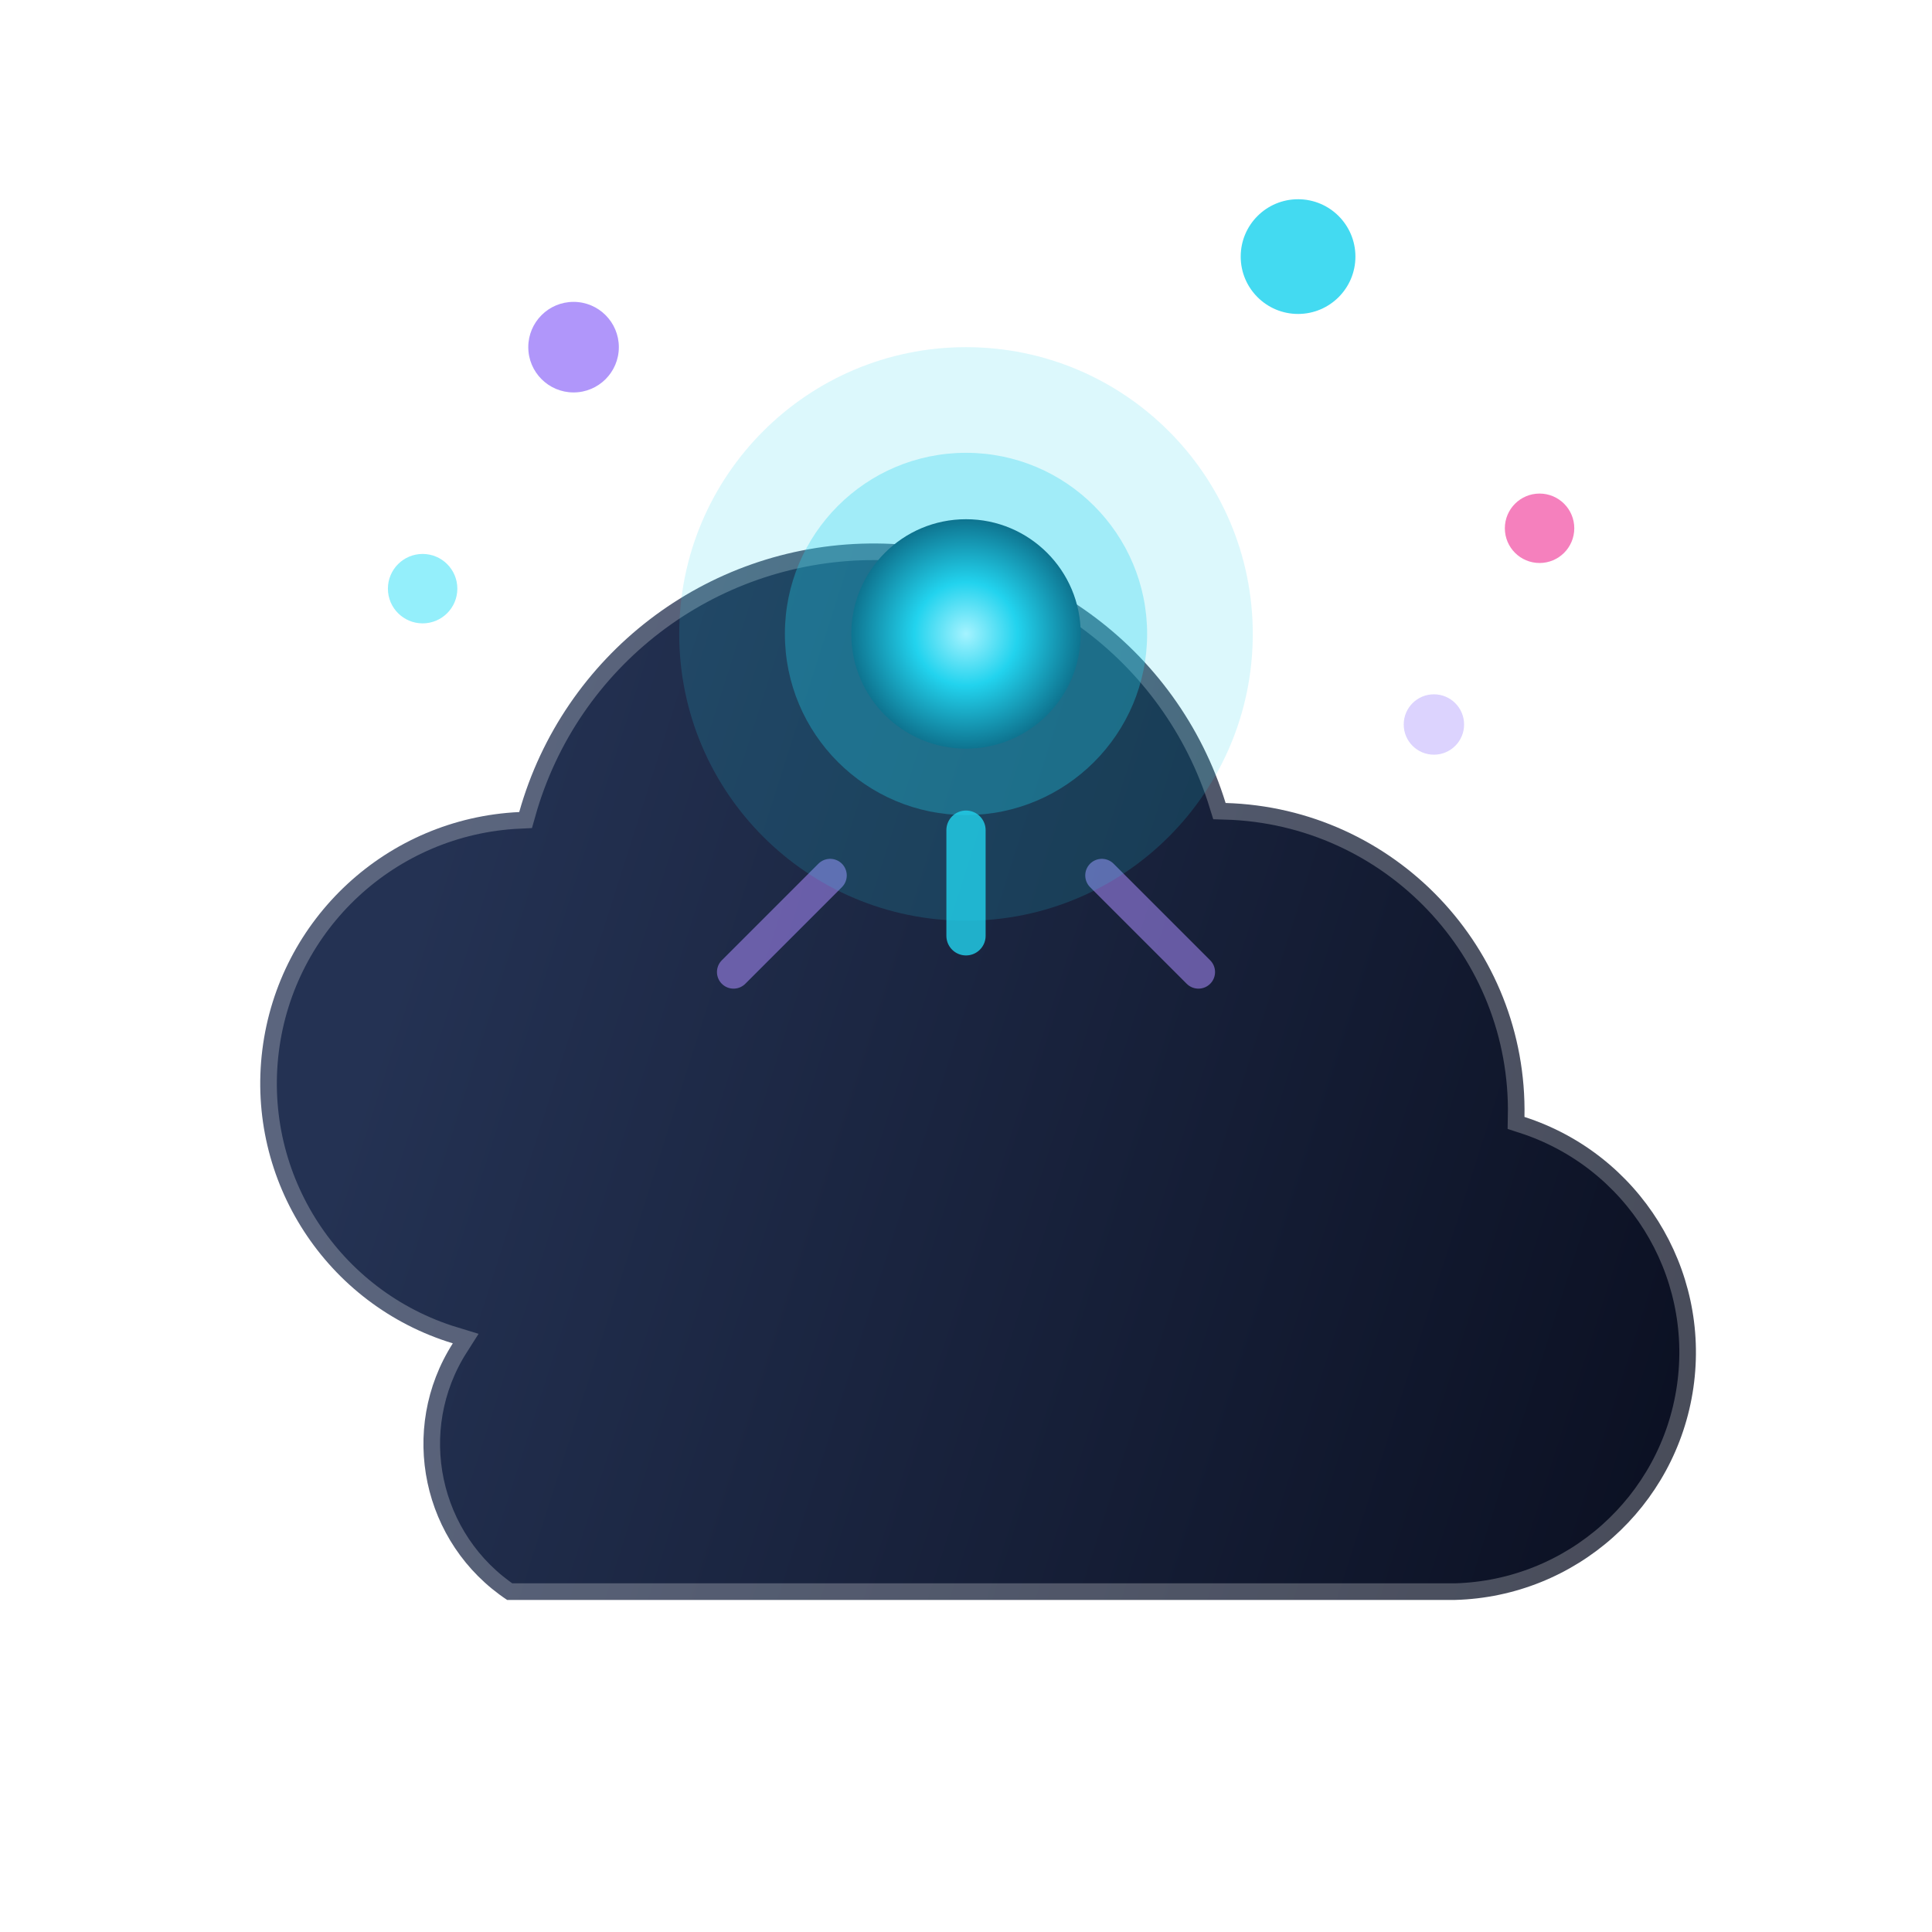
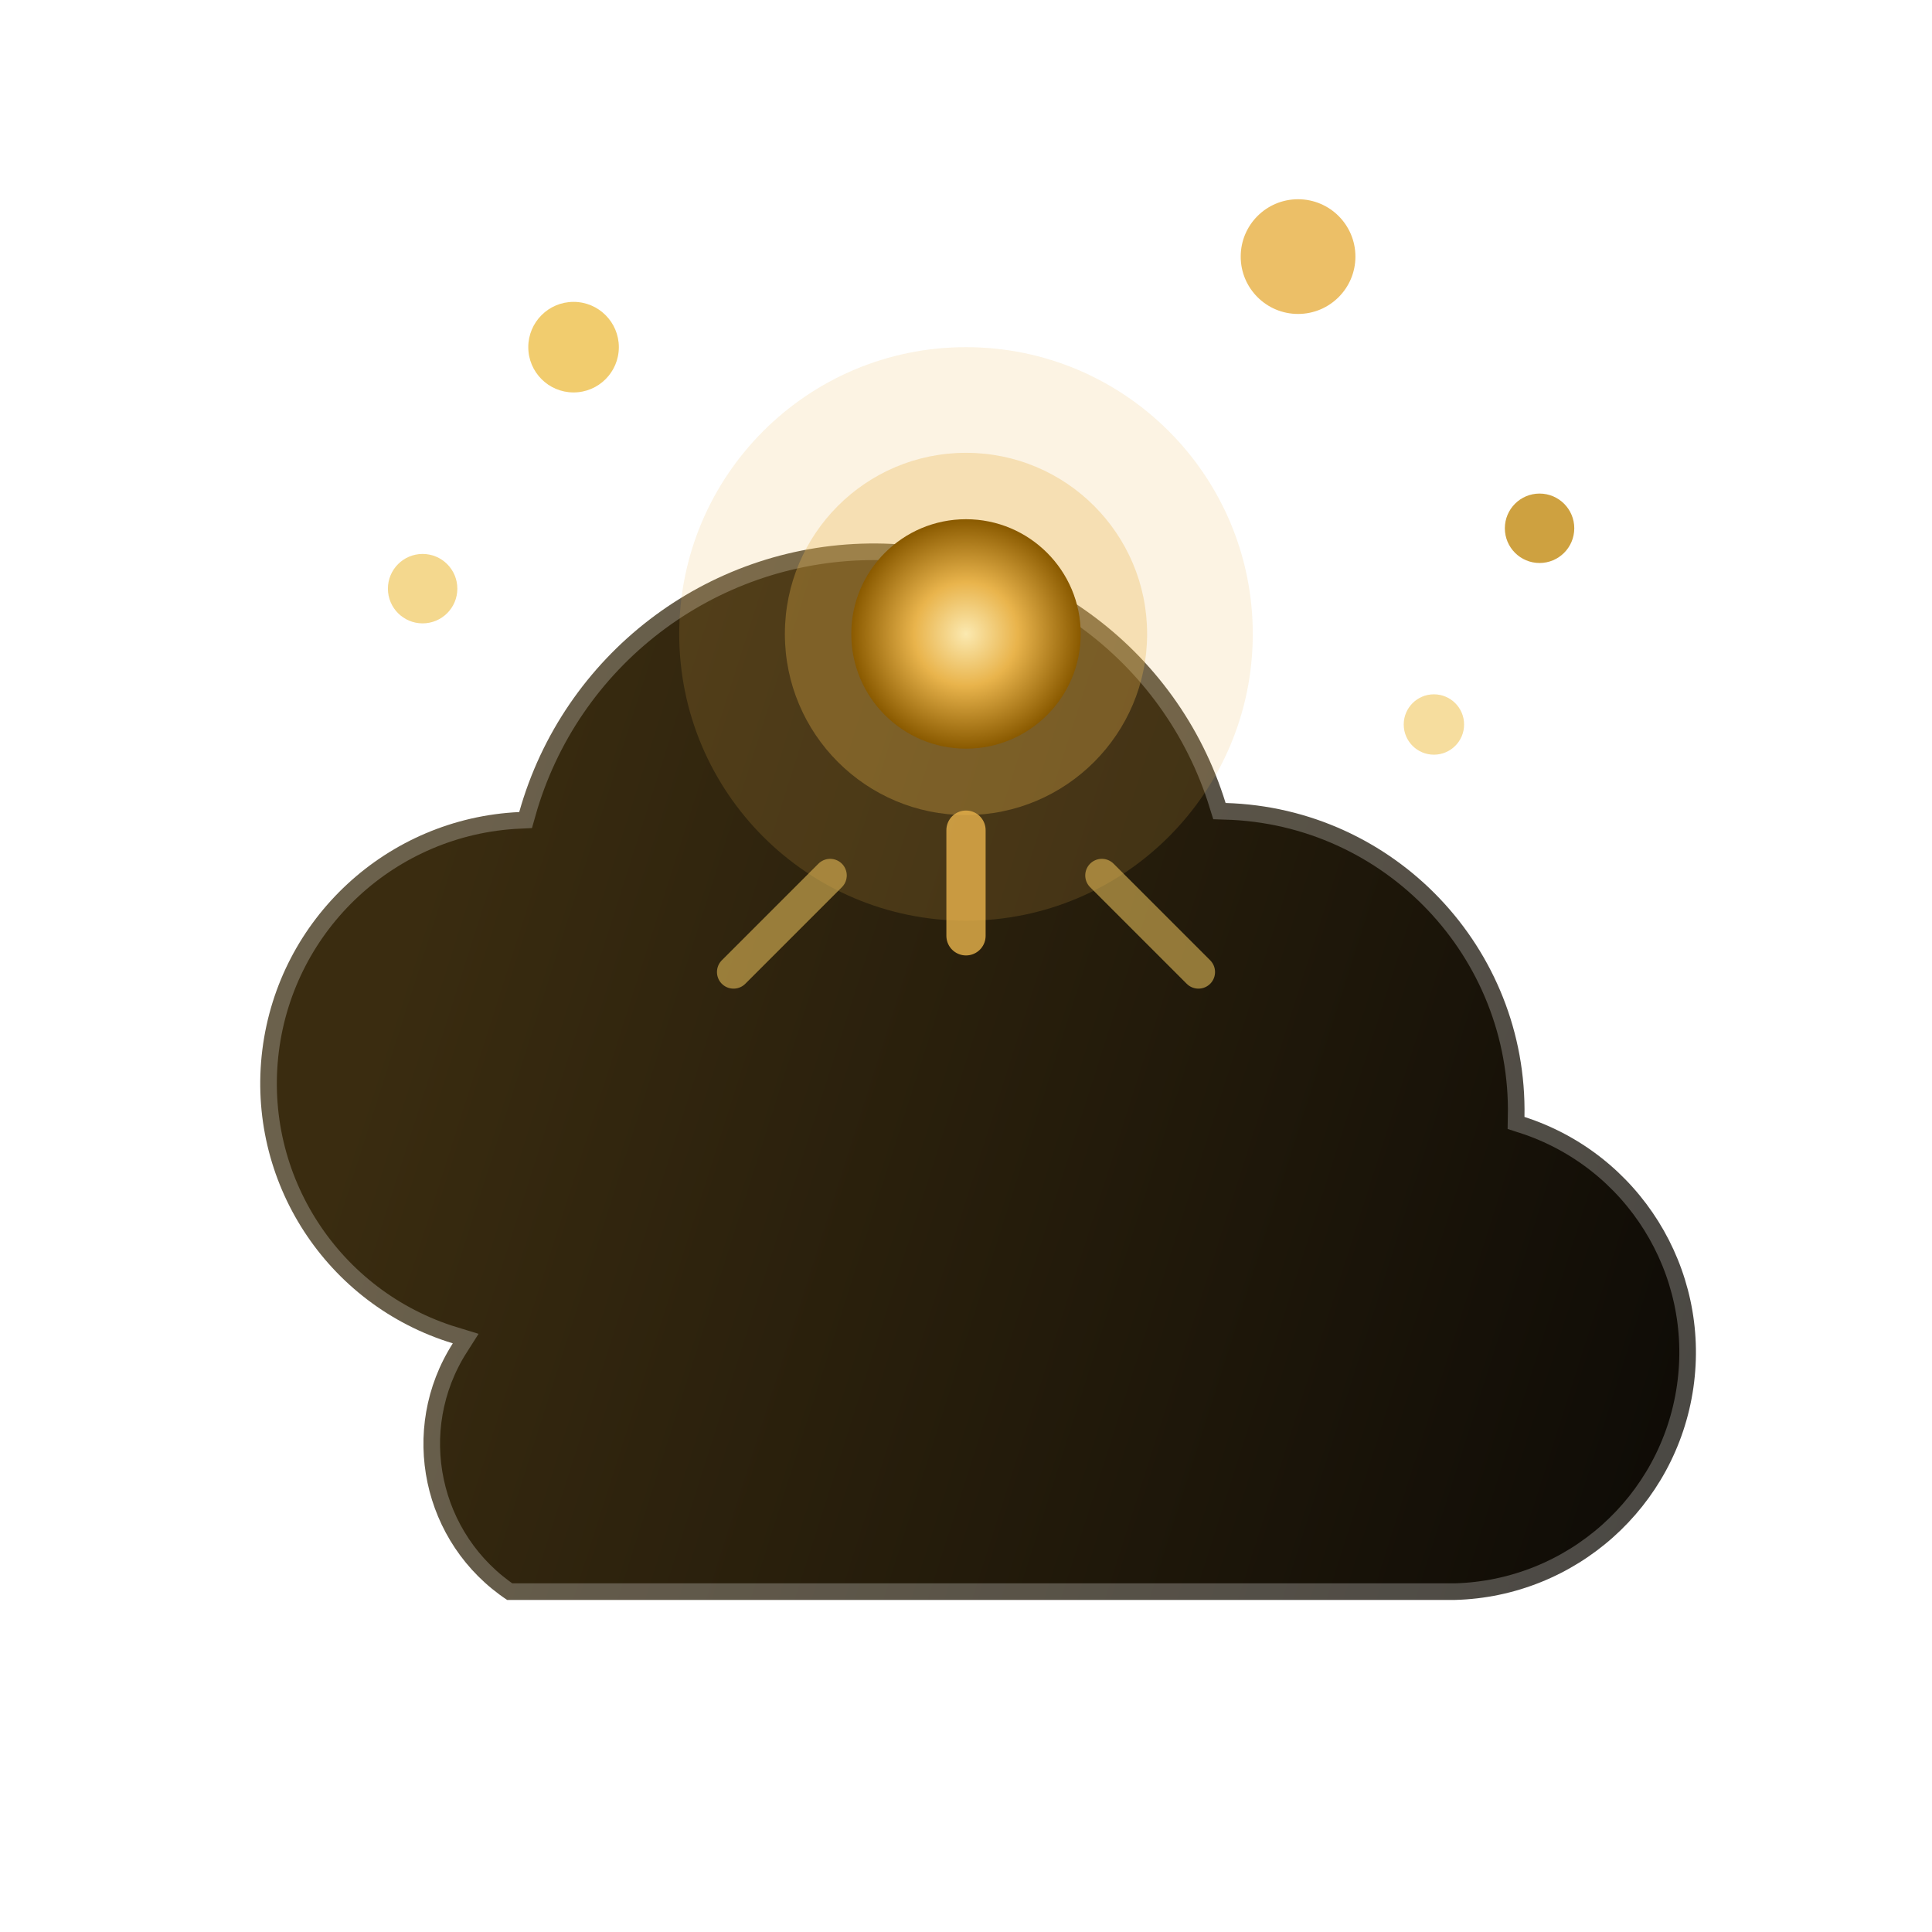
<svg xmlns="http://www.w3.org/2000/svg" viewBox="0 0 64 64" fill="none">
  <defs>
    <linearGradient id="lgCloud" x1="10" y1="42" x2="54" y2="56" gradientUnits="userSpaceOnUse">
-       <stop stop-color="#243253" />
-       <stop offset="1" stop-color="#0B1022" />
+       <stop stop-color="#3A2C10" />
+       <stop offset="1" stop-color="#0E0B06" />
    </linearGradient>
    <radialGradient id="lgCore" cx="50%" cy="50%" r="50%">
-       <stop stop-color="#A5F3FF" />
-       <stop offset=".45" stop-color="#22D3EE" />
-       <stop offset="1" stop-color="#0E7490" />
+       <stop stop-color="#FBE9B0" />
+       <stop offset=".45" stop-color="#E9B44C" />
+       <stop offset="1" stop-color="#8A5A00" />
    </radialGradient>
  </defs>
  <path d="M15 44.5a9 9 0 0 1 2.2-17.6 12.2 12.2 0 0 1 23.4-.3A10.2 10.2 0 0 1 50.5 37a8.2 8.2 0 0 1-2.3 16H16.8a6.2 6.2 0 0 1-1.8-8.5Z" fill="url(#lgCloud)" stroke="rgba(255,255,255,.25)" stroke-width="1.1" />
-   <path d="M32 27.5v3.5" stroke="#22D3EE" stroke-width="1.3" stroke-linecap="round" opacity=".8" />
-   <path d="M27.5 29l-3.2 3.2" stroke="#A78BFA" stroke-width="1.1" stroke-linecap="round" opacity=".55" />
-   <path d="M36.5 29l3.2 3.2" stroke="#A78BFA" stroke-width="1.1" stroke-linecap="round" opacity=".55" />
-   <circle cx="32" cy="21" r="9.5" fill="#22D3EE" opacity=".16" />
-   <circle cx="32" cy="21" r="6" fill="#22D3EE" opacity=".32" />
+   <path d="M32 27.5v3.5" stroke="#E9B44C" stroke-width="1.3" stroke-linecap="round" opacity=".8" />
+   <path d="M27.5 29l-3.2 3.2" stroke="#F0C75E" stroke-width="1.1" stroke-linecap="round" opacity=".55" />
+   <path d="M36.5 29l3.2 3.2" stroke="#F0C75E" stroke-width="1.1" stroke-linecap="round" opacity=".55" />
+   <circle cx="32" cy="21" r="9.5" fill="#E9B44C" opacity=".16" />
+   <circle cx="32" cy="21" r="6" fill="#E9B44C" opacity=".32" />
  <circle cx="32" cy="21" r="3.8" fill="url(#lgCore)" />
-   <circle cx="19" cy="11.5" r="1.5" fill="#A78BFA" opacity=".9" />
-   <circle cx="43" cy="8.5" r="1.9" fill="#22D3EE" opacity=".85" />
-   <circle cx="51" cy="17.5" r="1.15" fill="#F472B6" opacity=".9" />
-   <circle cx="14" cy="19.5" r="1.15" fill="#67E8F9" opacity=".7" />
-   <circle cx="47.5" cy="24" r="1" fill="#C4B5FD" opacity=".6" />
+   <circle cx="19" cy="11.5" r="1.5" fill="#F0C75E" opacity=".9" />
+   <circle cx="43" cy="8.5" r="1.9" fill="#E9B44C" opacity=".85" />
+   <circle cx="51" cy="17.5" r="1.15" fill="#C9972B" opacity=".9" />
+   <circle cx="14" cy="19.5" r="1.15" fill="#F0C75E" opacity=".7" />
+   <circle cx="47.5" cy="24" r="1" fill="#F0C75E" opacity=".6" />
</svg>
